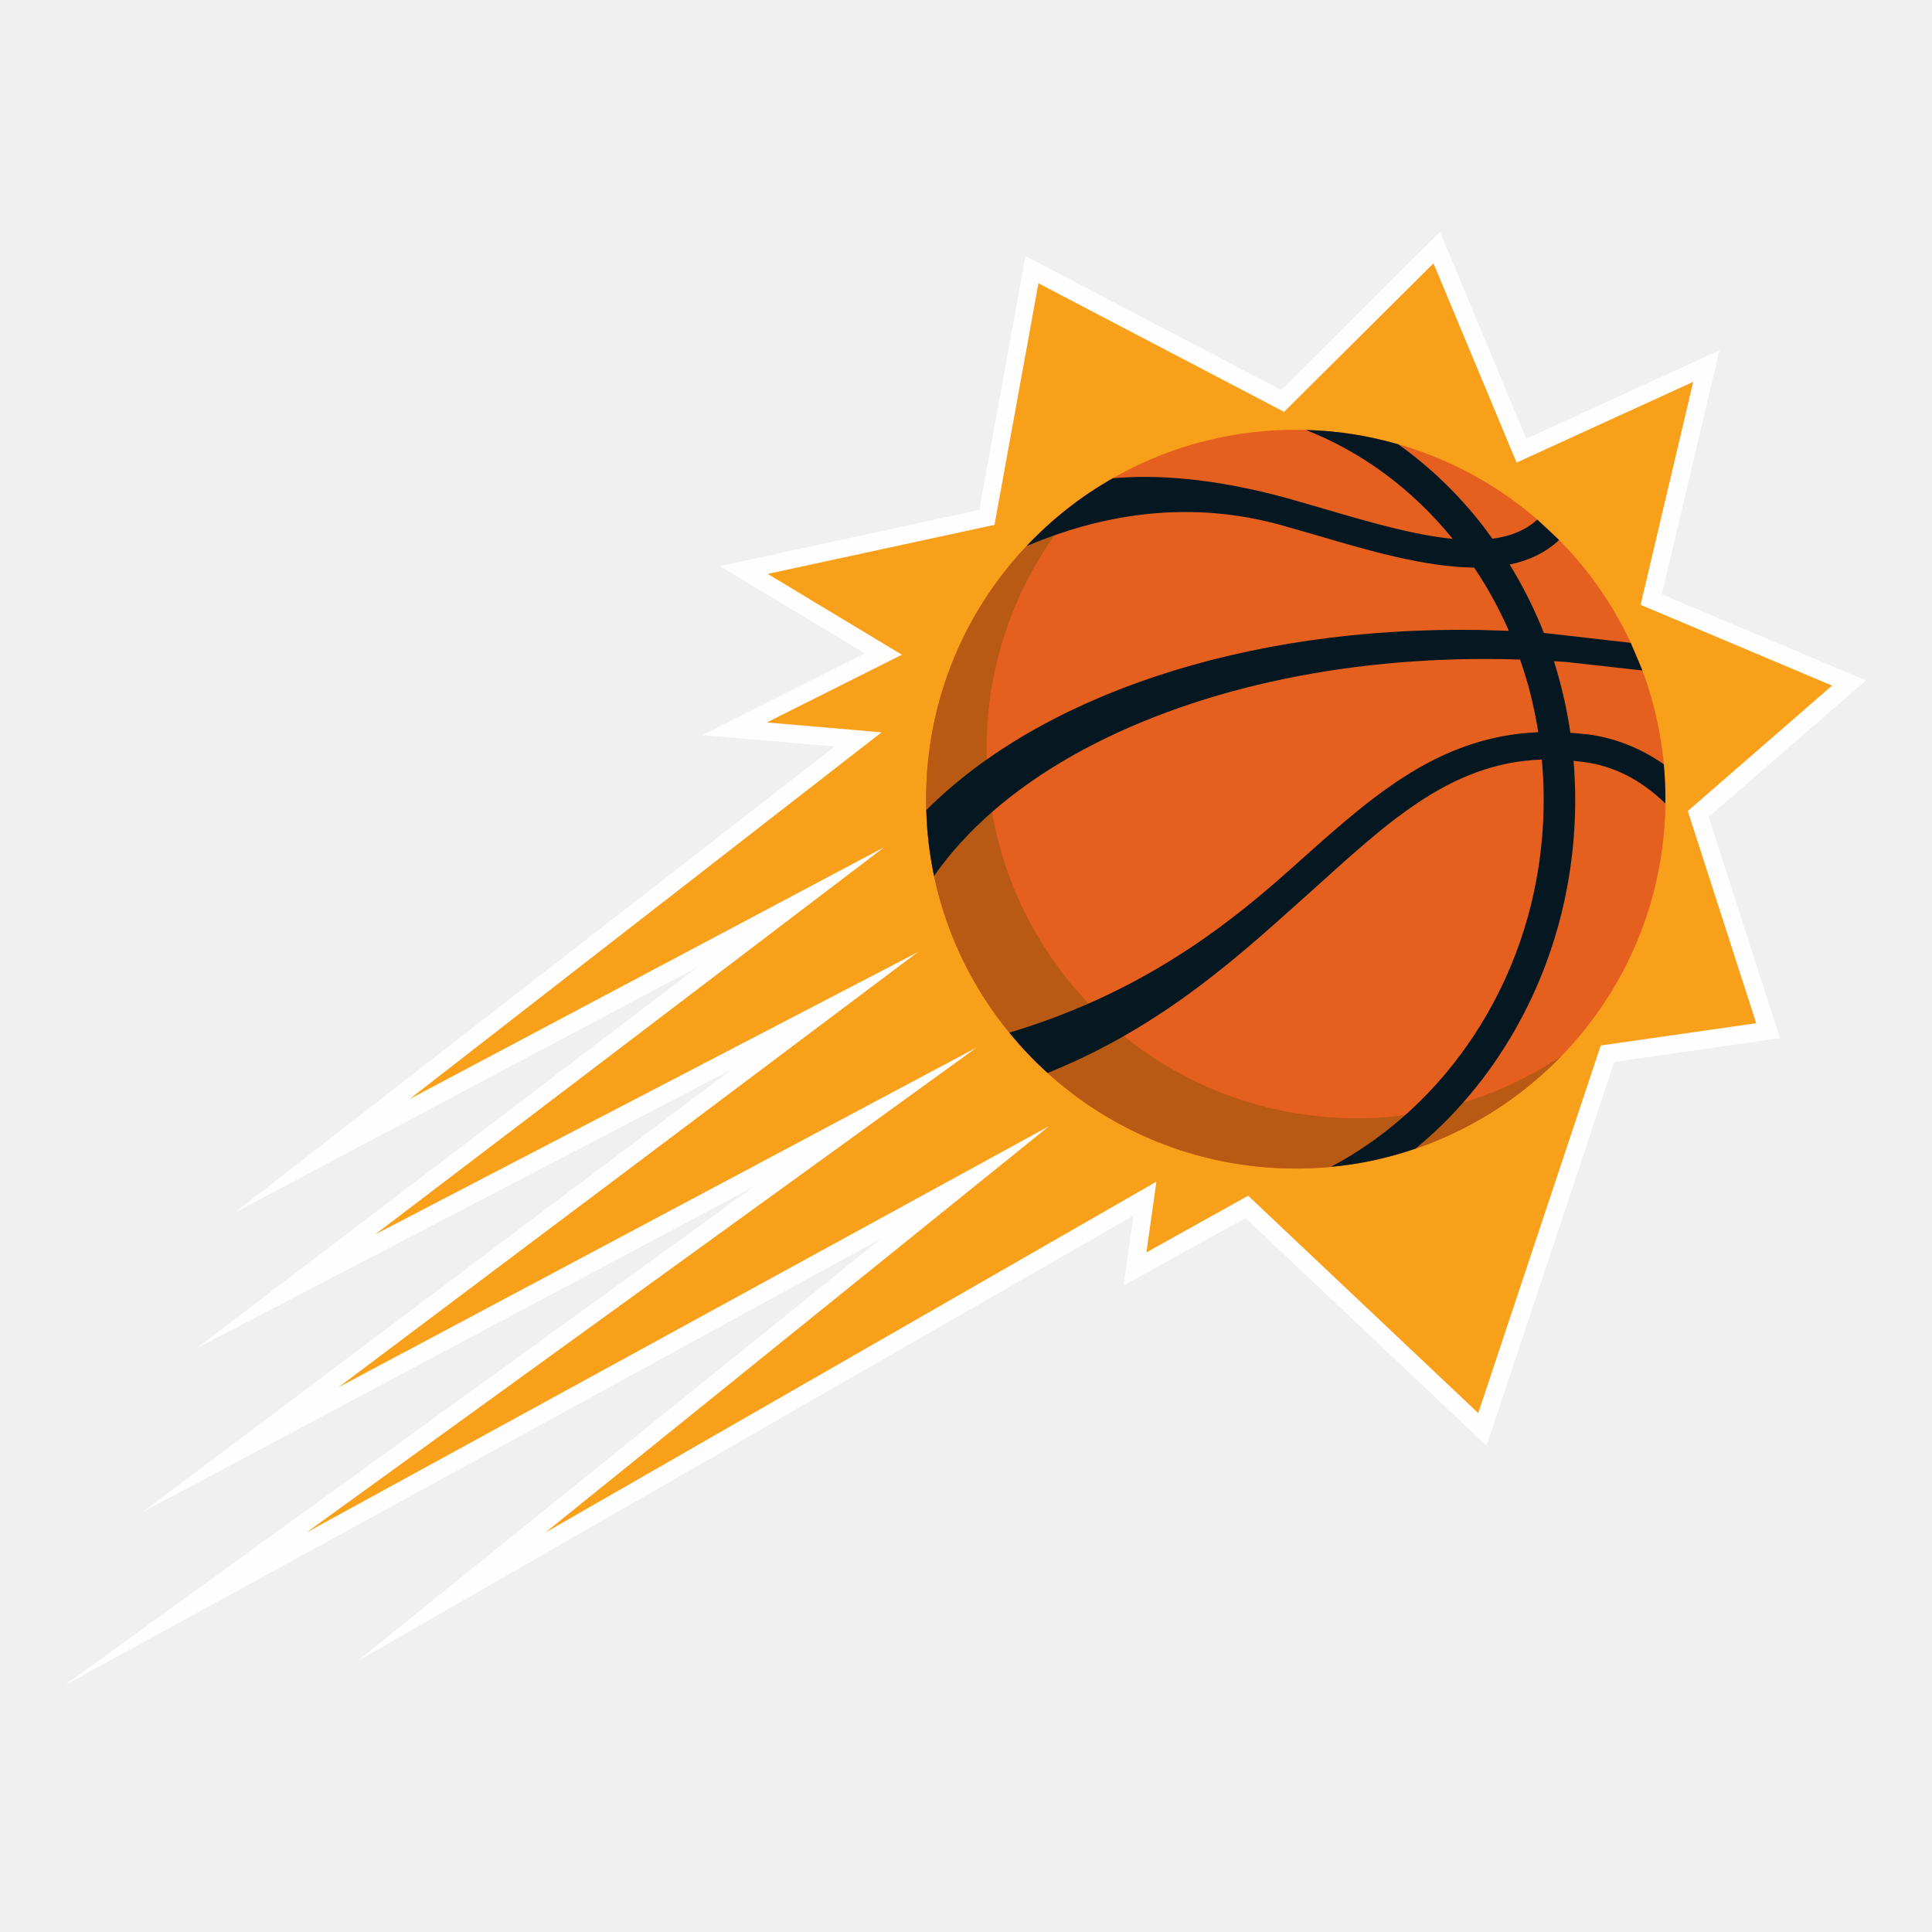
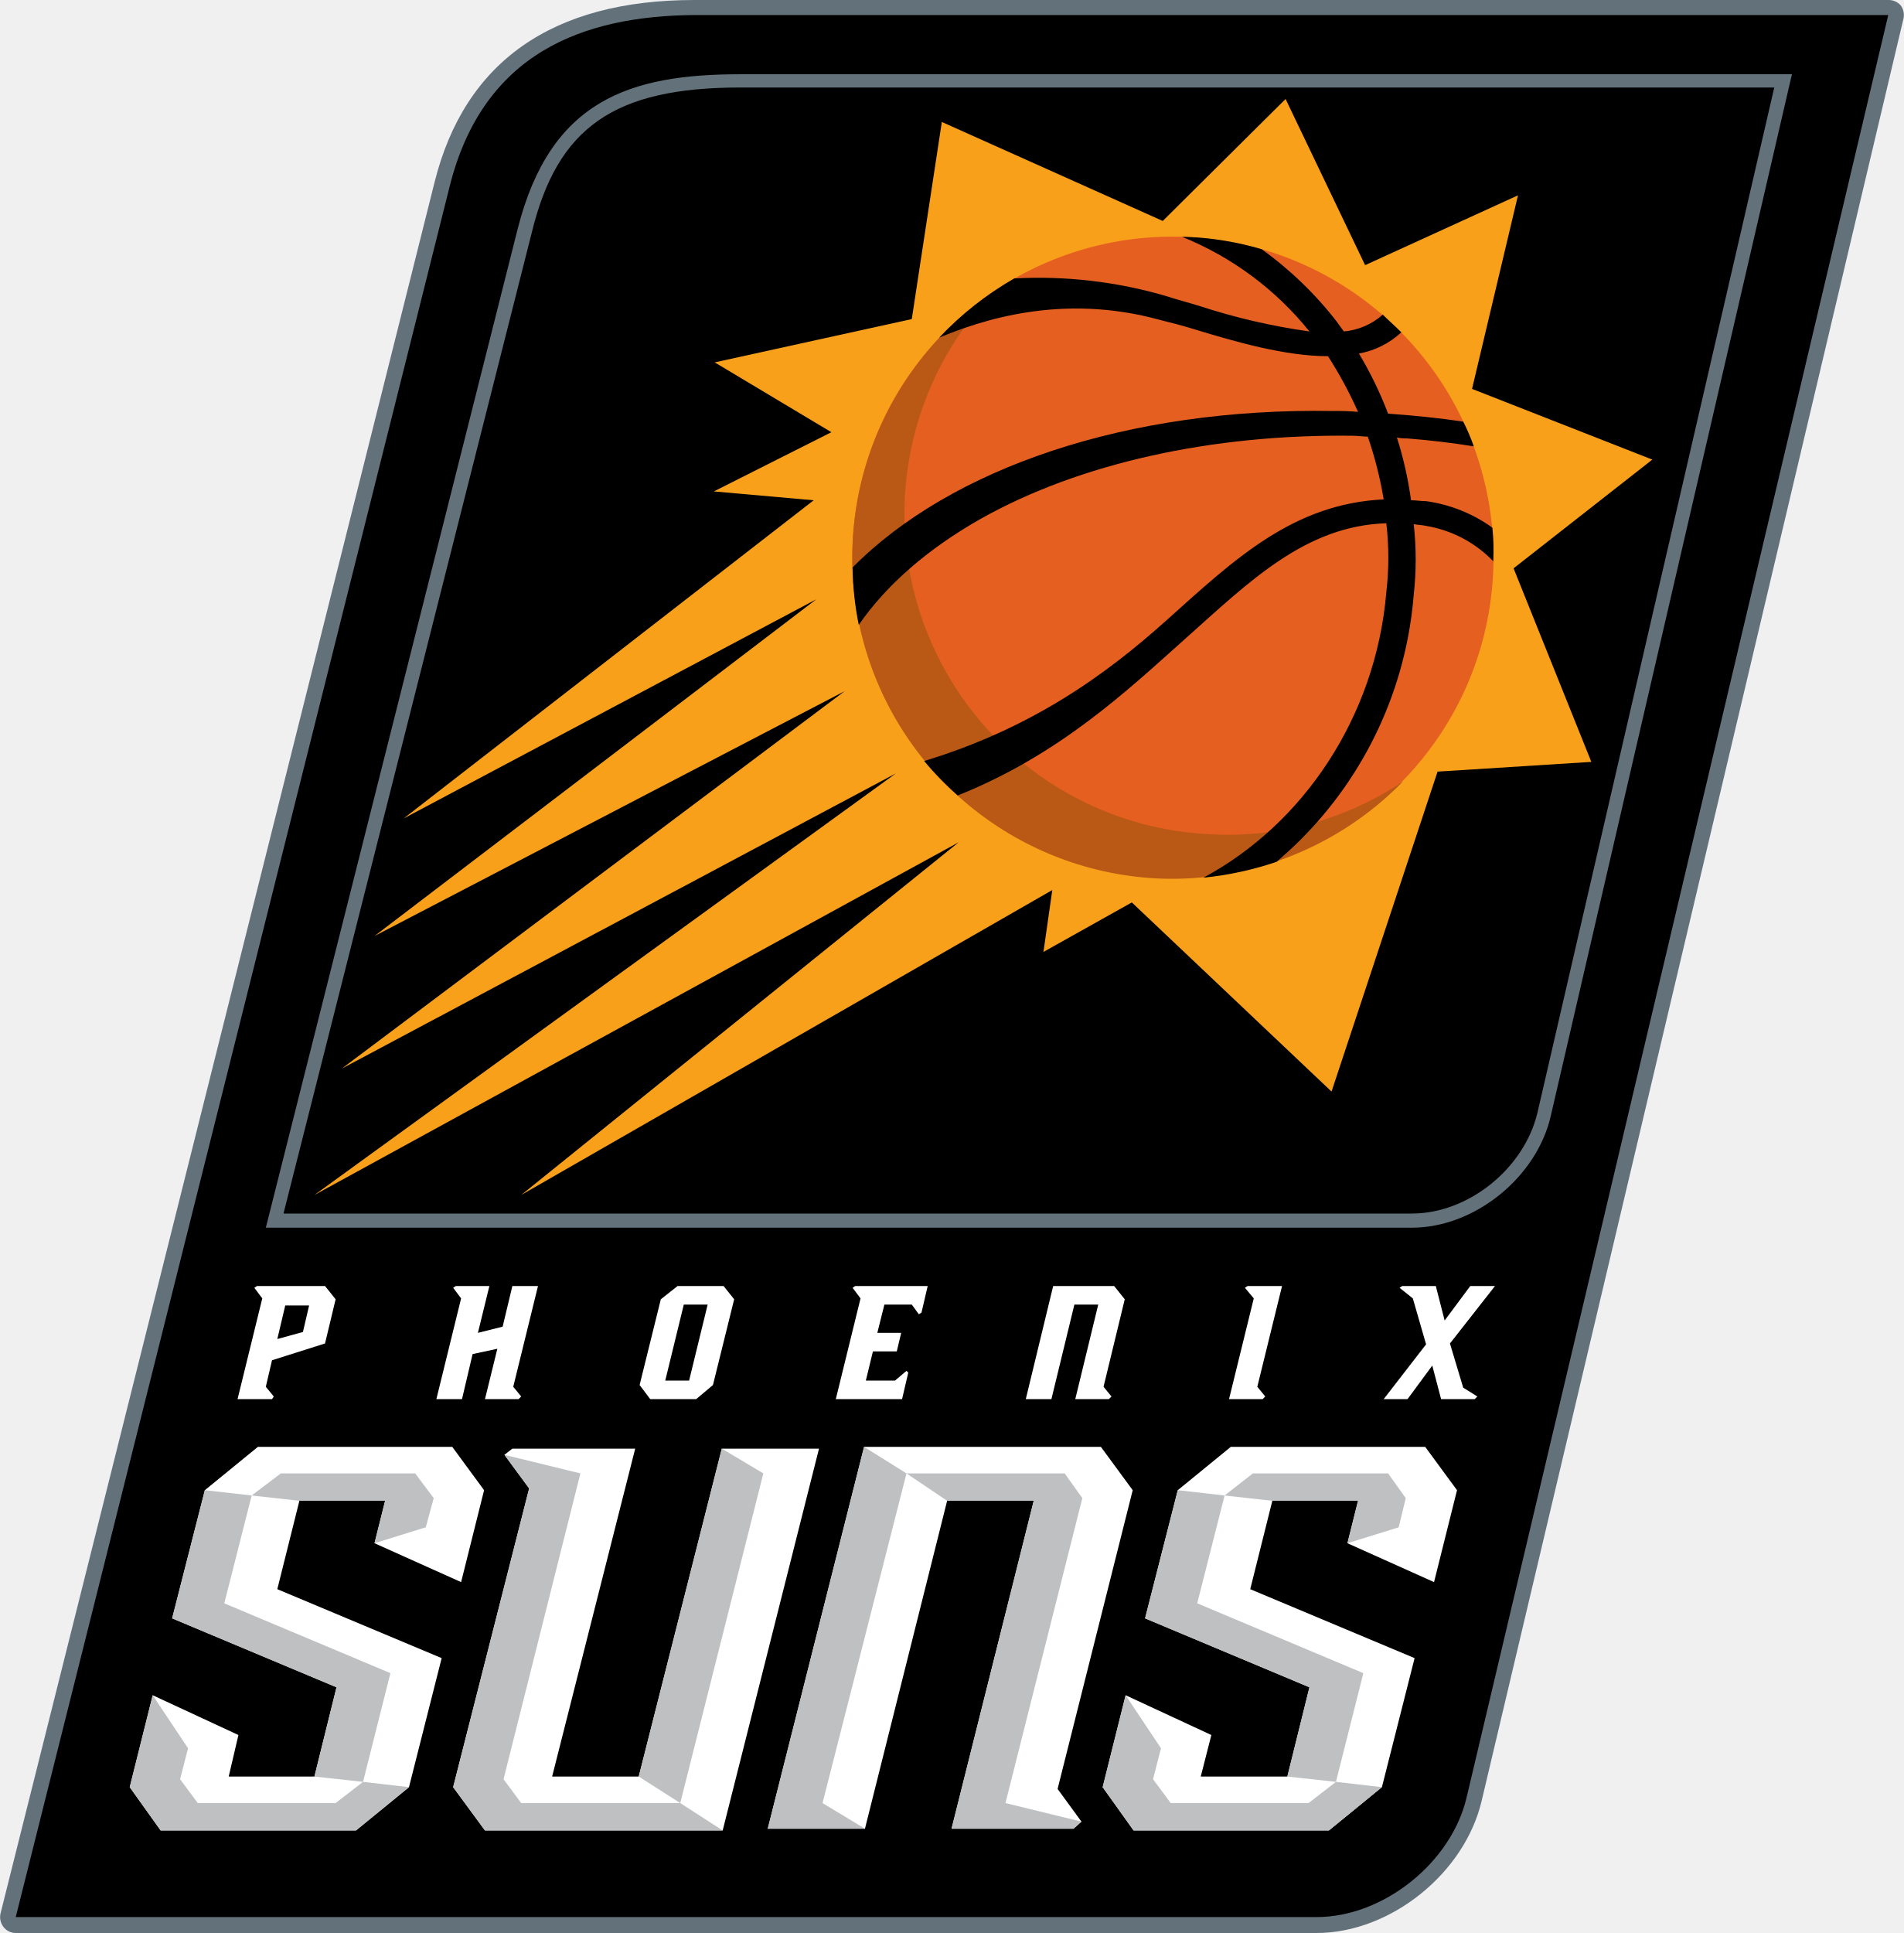
- <svg xmlns="http://www.w3.org/2000/svg" xmlnsXlink="http://www.w3.org/1999/xlink" width="100" height="100" viewBox="0 0 150 150" fill="none" fillRule="evenodd" role="img" aria-describedby="title">
-   <path fill="#fefefe" d="M111.802 18L99.465 30.273 79.62 19.884l-3.586 19.708-20.138 4.36 11.263 6.782-12.636 6.335 10.28.89-46.58 36.194 35.948-19.076-38.9 29.594 41.55-21.644-45.75 34.366 47.466-25.27L5 130.855l63.394-34.682-40.684 32.824L88 94.382l-.772 5.438 9.47-5.253 18.714 17.68 9.93-29.803 12.855-1.84-5.535-17.173 12.206-10.607-15.84-6.68 4.47-18.945-14.994 6.86z" />
-   <path fill="#f9a01b" d="M23.8 118.978l57.644-31.54-39.09 31.54 47.43-27.233-.778 5.49 7.9-4.4 17.864 16.877 9.51-28.54 12.07-1.73-5.31-16.475 11.2-9.738-14.863-6.27 4.083-17.313-13.713 6.27-6.452-15.47-11.6 11.53-19.07-9.98-3.412 18.752-17.61 3.81 10.418 6.276-10.486 5.256 8.91.77-36.642 28.47 36.857-19.56-39.534 30.07L71.24 73.934l-44.954 33.77 49.54-26.375z" />
-   <path d="M129.283 63.232C128.63 79.058 115.26 91.36 99.415 90.7c-15.84-.648-28.148-14-27.49-29.834.652-15.83 14.024-28.124 29.862-27.473 15.842.66 28.154 14.013 27.496 29.84" fill="#e55f1f" />
-   <path d="M104.118 86.79c-15.836-.654-28.148-14.016-27.496-29.84a28.54 28.54 0 0 1 8.061-18.763c-7.367 4.915-12.37 13.15-12.76 22.68-.657 15.82 11.655 29.18 27.49 29.834 8.514.352 16.31-3.043 21.805-8.7a28.57 28.57 0 0 1-17.1 4.798" fill="#b85914" />
-   <path d="M129.298 62.383c.014-1.028-.028-2.04-.123-3.046-1.656-1.15-3.625-2.03-5.955-2.33l-1.295-.115c-.28-1.895-.708-3.75-1.275-5.555l.895.053 5.97.665-.91-2.146-6.74-.768a33.75 33.75 0 0 0-2.654-5.312c1.466-.302 2.775-.903 3.835-1.903l-1.692-1.584c-.92.847-2.114 1.3-3.485 1.484l-.64-.877c-1.95-2.532-4.198-4.697-6.673-6.455a28.41 28.41 0 0 0-6.771-1.101c-.13-.006-.257 0-.39-.008 4.363 1.716 8.26 4.597 11.392 8.45-2.987-.288-6.43-1.288-9.837-2.286l-2.948-.852c-5.8-1.6-10.26-1.858-13.607-1.565-2.486 1.414-4.738 3.194-6.693 5.264 3.616-1.503 10.905-4.08 19.752-1.632l2.91.835c3.9 1.15 8.293 2.43 12.088 2.47 1.046 1.556 1.95 3.2 2.696 4.912l-2.22-.07c-18.434-.316-34.237 5.195-43.008 13.985a28.87 28.87 0 0 0 .599 5.116c2.472-3.55 6.136-6.75 10.863-9.41 8.922-5 20.76-7.648 33.34-7.427.43.006.867.022 1.3.04.635 1.82 1.1 3.7 1.412 5.633-8.103.34-13.355 5.4-19.385 10.763-5.412 4.842-12.018 9.663-21.682 12.563a27.84 27.84 0 0 0 2.97 3.132c9.107-3.663 15.156-9.37 20.27-13.935 5.8-5.186 10.785-10.154 18.1-10.4.187 2.02.196 4.08.01 6.16-.985 11.236-7.496 20.76-16.376 25.458 2.274-.2 4.472-.693 6.564-1.414a32.43 32.43 0 0 0 2.075-1.864c5.823-5.728 9.44-13.533 10.178-21.966.185-2.112.185-4.208.014-6.273.364.04.727.073 1.102.134 2.495.408 4.472 1.663 6.022 3.177" fill="#051821" />
+ <svg xmlns="http://www.w3.org/2000/svg" height="262.44" width="258.553" version="1.1" viewBox="0 0 258.553 262.44">
+   <path d="M258.097.72a2.179,2.179,0,0,0-1.68-.72h-162.12c-19.32,0-31.2,8.4-35.28,24.72L.097,259.68a2.194,2.194,0,0,0,.36,1.92,2.099,2.099,0,0,0,1.68.84h176.64c10.08,0,20.16-8.16,22.44-18l57.24-241.8A2.194,2.194,0,0,0,258.097.72Z" fill="#63727a" />
+   <path d="M2.137,260.28h176.64c9.12,0,18.36-7.44,20.4-16.32l57.24-241.92h-162.12c-15,.12-28.68,5.04-33.24,23.28Z" />
+   <path d="M38.497,164.76h153.24c7.68,0,15.24-6.12,17.04-13.68l32.16-139.2h-140.4c-17.16,0-24.84,5.4-28.32,19.68Zm153.24,1.92h-155.64l34.2-135.6c4.44-17.52,15.24-21,30.24-21h142.8l-32.76,141.48C208.657,159.84,200.257,166.68,191.737,166.68Z" fill="#63727a" />
+   <polygon points="61.537 242.64 65.857 248.52 98.137 248.52 111.217 196.68 98.017 196.68 86.737 241.2 74.977 241.2 86.257 196.68 69.577 196.68 68.497 197.52 71.857 202.08 61.537 242.64" fill="#fff" />
+   <polygon points="62.617 214.8 65.737 202.32 61.417 196.44 35.017 196.44 27.817 202.32 23.377 219.72 45.697 229.08 42.697 241.2 31.057 241.2 32.377 235.56 20.737 230.16 17.617 242.64 21.817 248.52 48.337 248.52 55.537 242.64 59.977 225.12 37.657 215.76 40.657 203.76 52.297 203.76 50.857 209.52 62.617 214.8" fill="#fff" />
+   <polygon points="153.817 202.32 149.497 196.44 117.337 196.44 104.257 248.28 117.457 248.28 128.617 203.76 140.377 203.76 129.217 248.28 145.777 248.28 146.857 247.32 143.617 242.88 153.817 202.32" fill="#fff" />
+   <polygon points="194.737 214.8 197.857 202.32 193.537 196.44 167.137 196.44 159.937 202.32 155.497 219.72 177.817 229.08 174.817 241.2 163.057 241.2 164.497 235.56 152.857 230.16 149.737 242.64 153.937 248.52 180.457 248.52 187.657 242.64 192.097 225.12 169.777 215.76 172.777 203.76 184.417 203.76 182.977 209.52 194.737 214.8" fill="#fff" />
+   <polygon points="20.737 230.16 25.537 237.36 24.457 241.56 26.857 244.8 45.577 244.8 49.297 241.92 55.537 242.64 48.337 248.52 21.817 248.52 17.617 242.64 20.737 230.16" fill="#bec0c2" />
+   <polygon points="42.697 241.2 49.297 241.92 53.017 227.16 30.457 217.68 34.177 203.04 27.817 202.32 23.377 219.72 45.697 229.08 42.697 241.2" fill="#bec0c2" />
+   <polygon points="56.377 200.04 38.137 200.04 34.177 203.04 40.657 203.76 52.297 203.76 50.857 209.52 57.817 207.36 58.897 203.4 56.377 200.04" fill="#bec0c2" />
+   <polygon points="152.857 230.16 157.657 237.36 156.577 241.56 158.977 244.8 177.697 244.8 181.417 241.92 187.657 242.64 180.457 248.52 153.937 248.52 149.737 242.64 152.857 230.16" fill="#bec0c2" />
+   <polygon points="174.817 241.2 181.417 241.92 185.137 227.16 162.577 217.68 166.297 203.04 159.937 202.32 155.497 219.72 177.817 229.08 174.817 241.2" fill="#bec0c2" />
+   <polygon points="188.497 200.04 170.137 200.04 166.297 203.04 172.777 203.76 184.417 203.76 182.977 209.52 189.937 207.36 190.897 203.4 188.497 200.04" fill="#bec0c2" />
+   <polygon points="68.497 197.52 78.817 200.04 68.377 241.56 70.777 244.8 92.377 244.8 98.137 248.52 65.857 248.52 61.537 242.64 71.857 202.08 68.497 197.52" fill="#bec0c2" />
+   <polygon points="98.017 196.68 103.657 200.04 92.377 244.8 86.737 241.2 98.017 196.68" fill="#bec0c2" />
+   <polygon points="123.097 200.04 117.337 196.44 104.257 248.28 117.457 248.28 111.697 244.8 123.097 200.04" fill="#bec0c2" />
+   <polygon points="136.537 244.8 146.977 203.4 144.577 200.04 123.097 200.04 128.617 203.76 140.377 203.76 129.217 248.28 145.777 248.28 146.857 247.32 136.537 244.8" fill="#bec0c2" />
+   <path d="M41.137,180.84l-3.48.96,1.08-4.56h3.24Zm-6.24-6.24-.36.24,1.08,1.44-3.36,13.68h4.68l.24-.36-1.08-1.32.84-3.6,7.2-2.28,1.44-6-1.44-1.8Z" fill="#fff" />
+   <polygon points="73.057 174.6 69.577 174.6 68.257 180.12 64.897 180.96 66.457 174.6 61.897 174.6 61.537 174.84 62.617 176.28 59.257 189.96 62.737 189.96 64.177 183.84 67.537 183.12 65.857 189.96 70.417 189.96 70.777 189.6 69.697 188.28 73.057 174.6" fill="#fff" />
+   <path d="M93.577,187.44h-3.24l2.52-10.32h3.24Zm-1.56-12.84-2.28,1.8-2.88,11.64,1.44,1.92h6.24l2.28-1.92,2.88-11.64-1.44-1.8Z" fill="#fff" />
+   <polygon points="152.737 176.4 151.297 174.6 143.017 174.6 139.297 189.96 142.777 189.96 145.897 177.12 149.137 177.12 146.017 189.96 150.577 189.96 150.937 189.6 149.857 188.28 152.737 176.4" fill="#fff" />
+   <polygon points="174.097 174.6 169.417 174.6 169.057 174.84 170.257 176.28 166.897 189.96 171.457 189.96 171.817 189.6 170.737 188.28 174.097 174.6" fill="#fff" />
+   <polygon points="198.697 188.4 196.897 182.4 203.017 174.6 199.657 174.6 196.177 179.28 194.977 174.6 190.417 174.6 190.057 174.84 191.857 176.28 193.657 182.52 187.897 189.96 191.137 189.96 194.497 185.4 195.697 189.96 200.257 189.96 200.617 189.6 198.697 188.4" fill="#fff" />
+   <polygon points="121.537 187.44 117.577 187.44 118.537 183.48 121.777 183.48 122.377 180.96 119.137 180.96 120.097 177.12 123.817 177.12 124.777 178.44 125.137 178.2 125.977 174.6 116.137 174.6 115.777 174.84 116.857 176.28 113.497 189.96 122.497 189.96 123.337 186.36 123.097 186.12 121.537 187.44" fill="#fff" />
+   <polygon points="42.697 162.24 130.177 114.36 70.777 162.24 142.897 120.84 141.697 129.24 153.697 122.52 180.817 148.2 195.217 104.76 216.097 103.44 205.537 77.16 224.377 62.4 199.897 52.8 206.137 26.52 185.377 36 174.577 13.44 157.897 30 127.897 16.56 123.817 43.32 97.057 49.2 112.897 58.68 96.937 66.72 110.497 67.92 54.817 111.12 110.857 81.36 50.857 127.08 114.697 93.84 46.417 145.08 121.657 105 42.697 162.24" fill="#f9a01b" />
+   <path d="M202.777,77.52a43.537,43.537,0,1,1-41.76-45.36A43.599,43.599,0,0,1,202.777,77.52Z" fill="#e56020" />
+   <path d="M164.617,113.28a43.531,43.531,0,0,1-29.52-73.8,43.602,43.602,0,0,0,22.32,79.8,43.856,43.856,0,0,0,33.12-13.2A42.569,42.569,0,0,1,164.617,113.28Z" fill="#b95915" />
+   <path d="M202.777,76.2a28.571,28.571,0,0,0-.12-4.56,20.075,20.075,0,0,0-9-3.6c-.72,0-1.32-.12-2.04-.12a51.494,51.494,0,0,0-1.92-8.52,5.381,5.381,0,0,0,1.32.12c3.12.24,6.12.6,9.12,1.08a28.296,28.296,0,0,0-1.44-3.36c-3.24-.48-6.72-.84-10.2-1.08h0a51.205,51.205,0,0,0-3.96-8.16,11.431,11.431,0,0,0,5.76-2.88c-.84-.84-1.68-1.56-2.52-2.4a9.197,9.197,0,0,1-5.28,2.28c-.36-.48-.72-.96-.96-1.32a49.346,49.346,0,0,0-10.2-9.84,41.242,41.242,0,0,0-10.32-1.68h-.48a42.724,42.724,0,0,1,17.28,12.84,86.271,86.271,0,0,1-15-3.48c-1.56-.48-3-.84-4.44-1.32a61.686,61.686,0,0,0-20.64-2.4,44.376,44.376,0,0,0-10.2,8.04c5.52-2.28,16.56-6.12,30-2.4,1.44.36,2.88.72,4.44,1.2,5.88,1.8,12.6,3.72,18.36,3.72a57.185,57.185,0,0,1,4.08,7.56,32.582,32.582,0,0,0-3.36-.12c-28.08-.48-51.96,7.8-65.28,21.24a41.951,41.951,0,0,0,.84,7.8c3.72-5.4,9.36-10.32,16.56-14.4,13.44-7.56,31.44-11.52,50.52-11.28.72,0,1.32.12,2.04.12a52.14,52.14,0,0,1,2.16,8.52c-12.36.6-20.28,8.16-29.52,16.44-8.16,7.32-18.24,14.64-32.88,19.08a42,42,0,0,0,4.56,4.68c13.8-5.52,22.92-14.16,30.72-21.12,8.88-7.92,16.44-15.48,27.48-15.84a40.695,40.695,0,0,1,0,9.36c-1.44,17.04-11.4,31.56-24.84,38.76a44.526,44.526,0,0,0,9.96-2.16c1.08-.96,2.16-1.92,3.12-2.88a52.919,52.919,0,0,0,15.48-33.36,42.8,42.8,0,0,0,0-9.6c.6.12,1.2.12,1.68.24A16.383,16.383,0,0,1,202.777,76.2Z" />
</svg>
